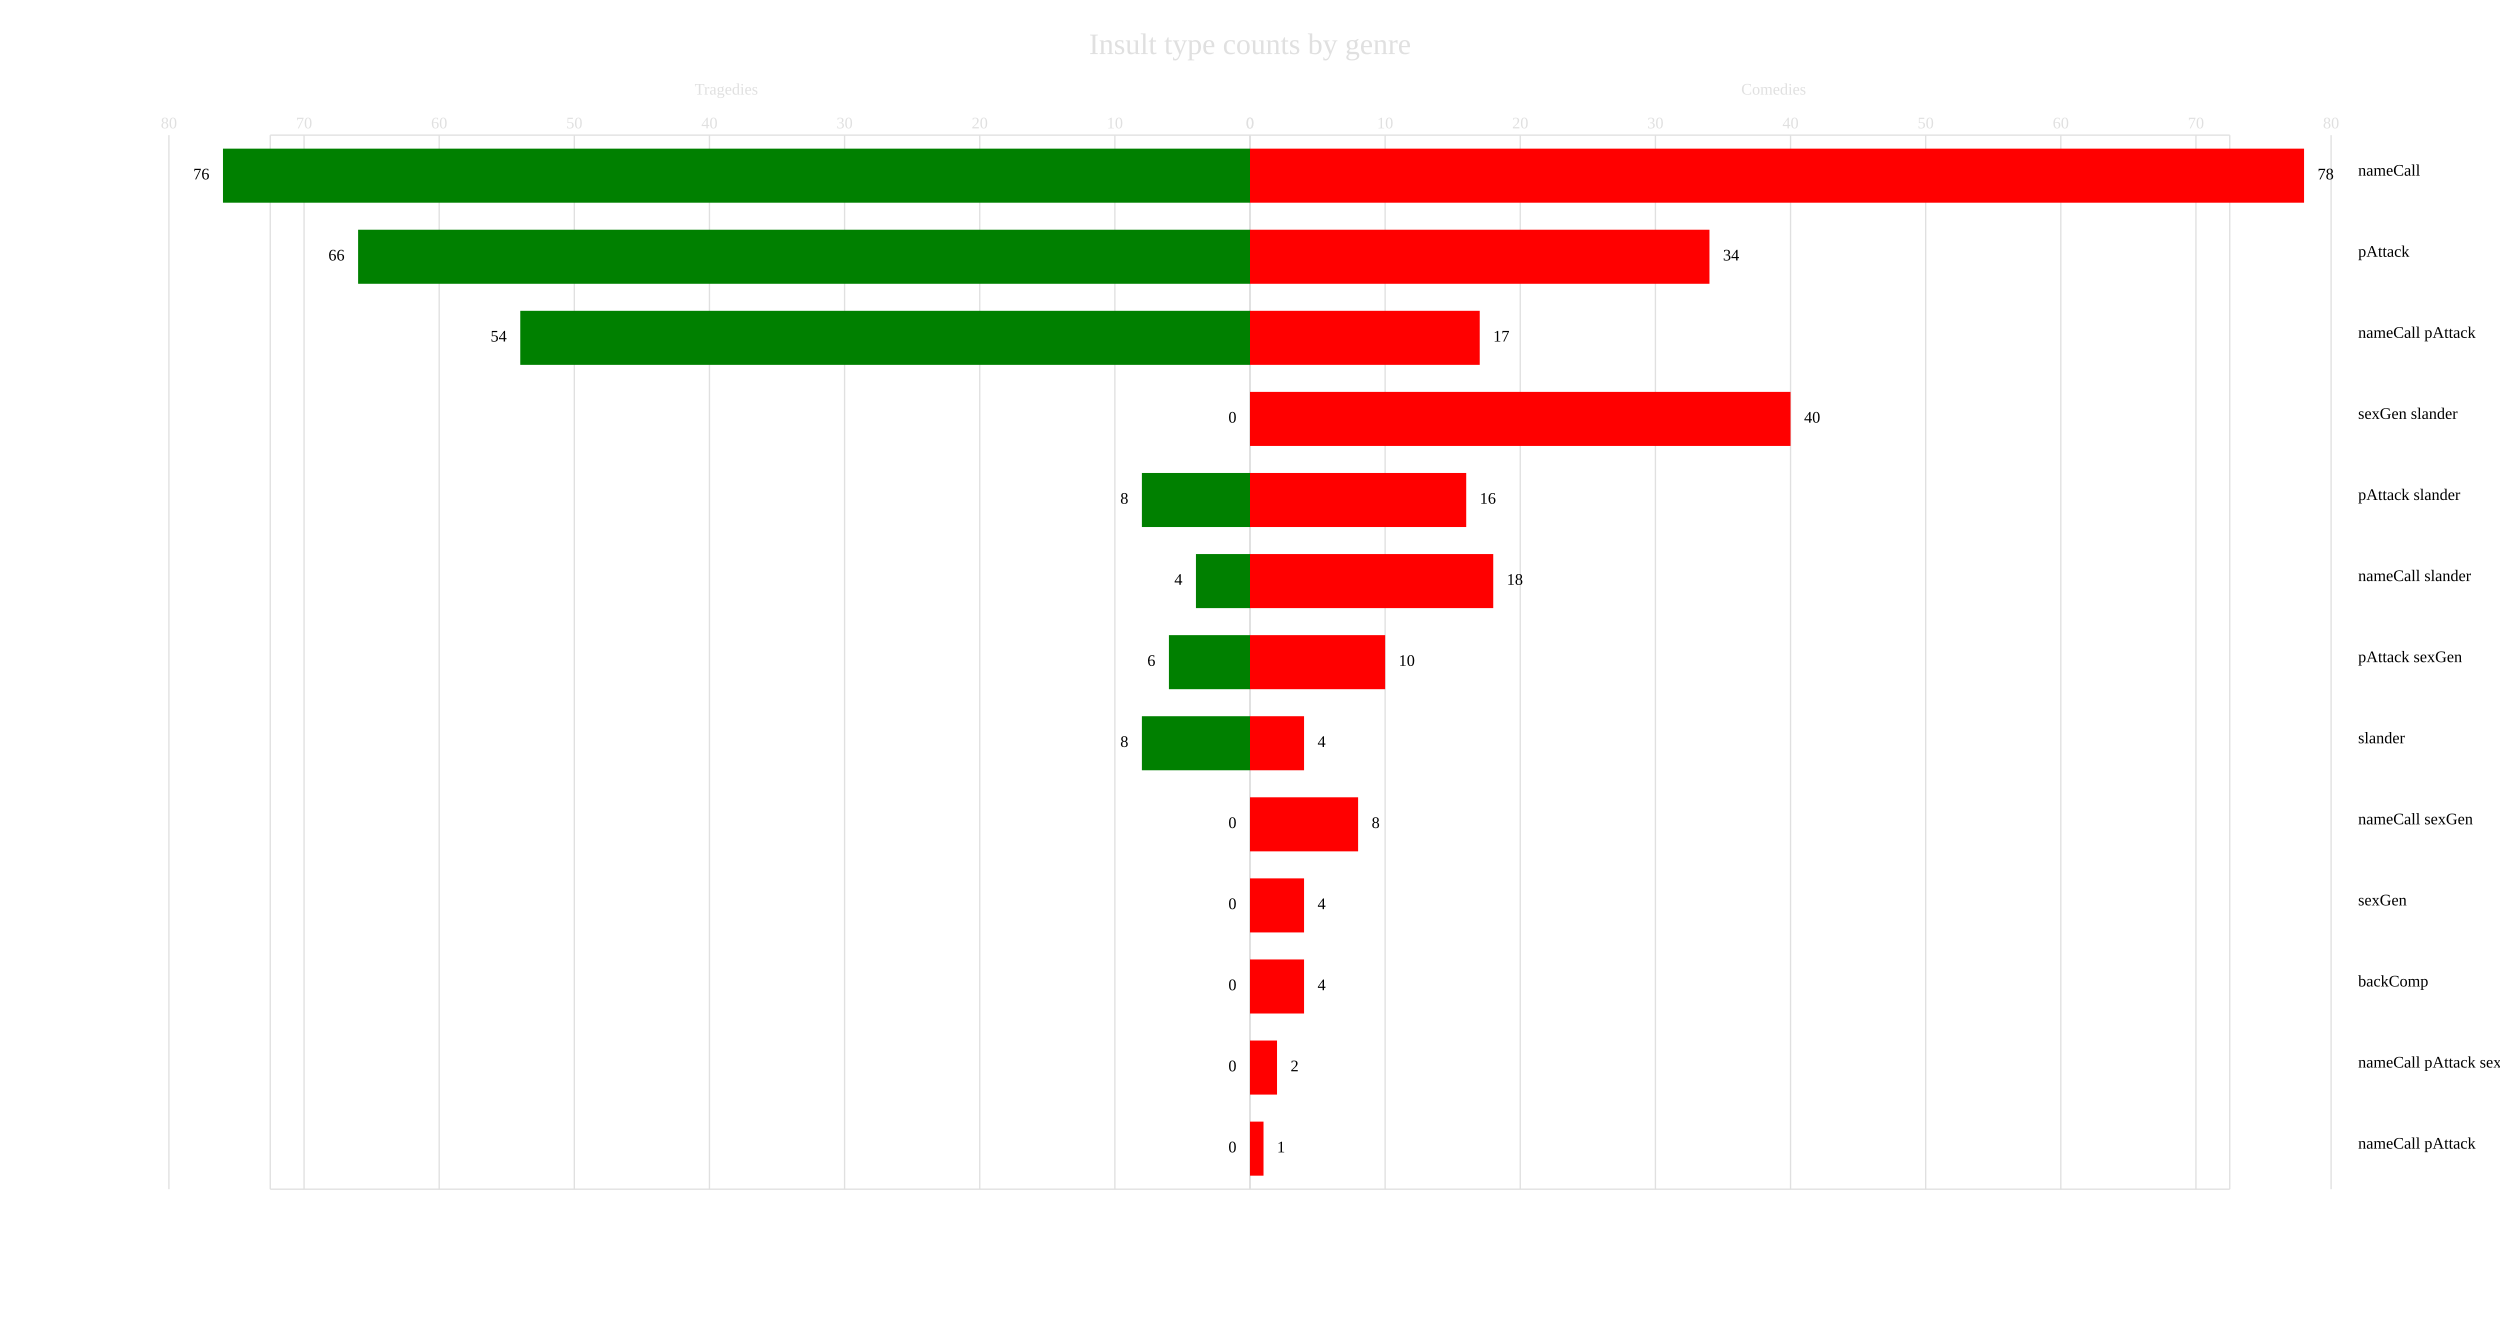
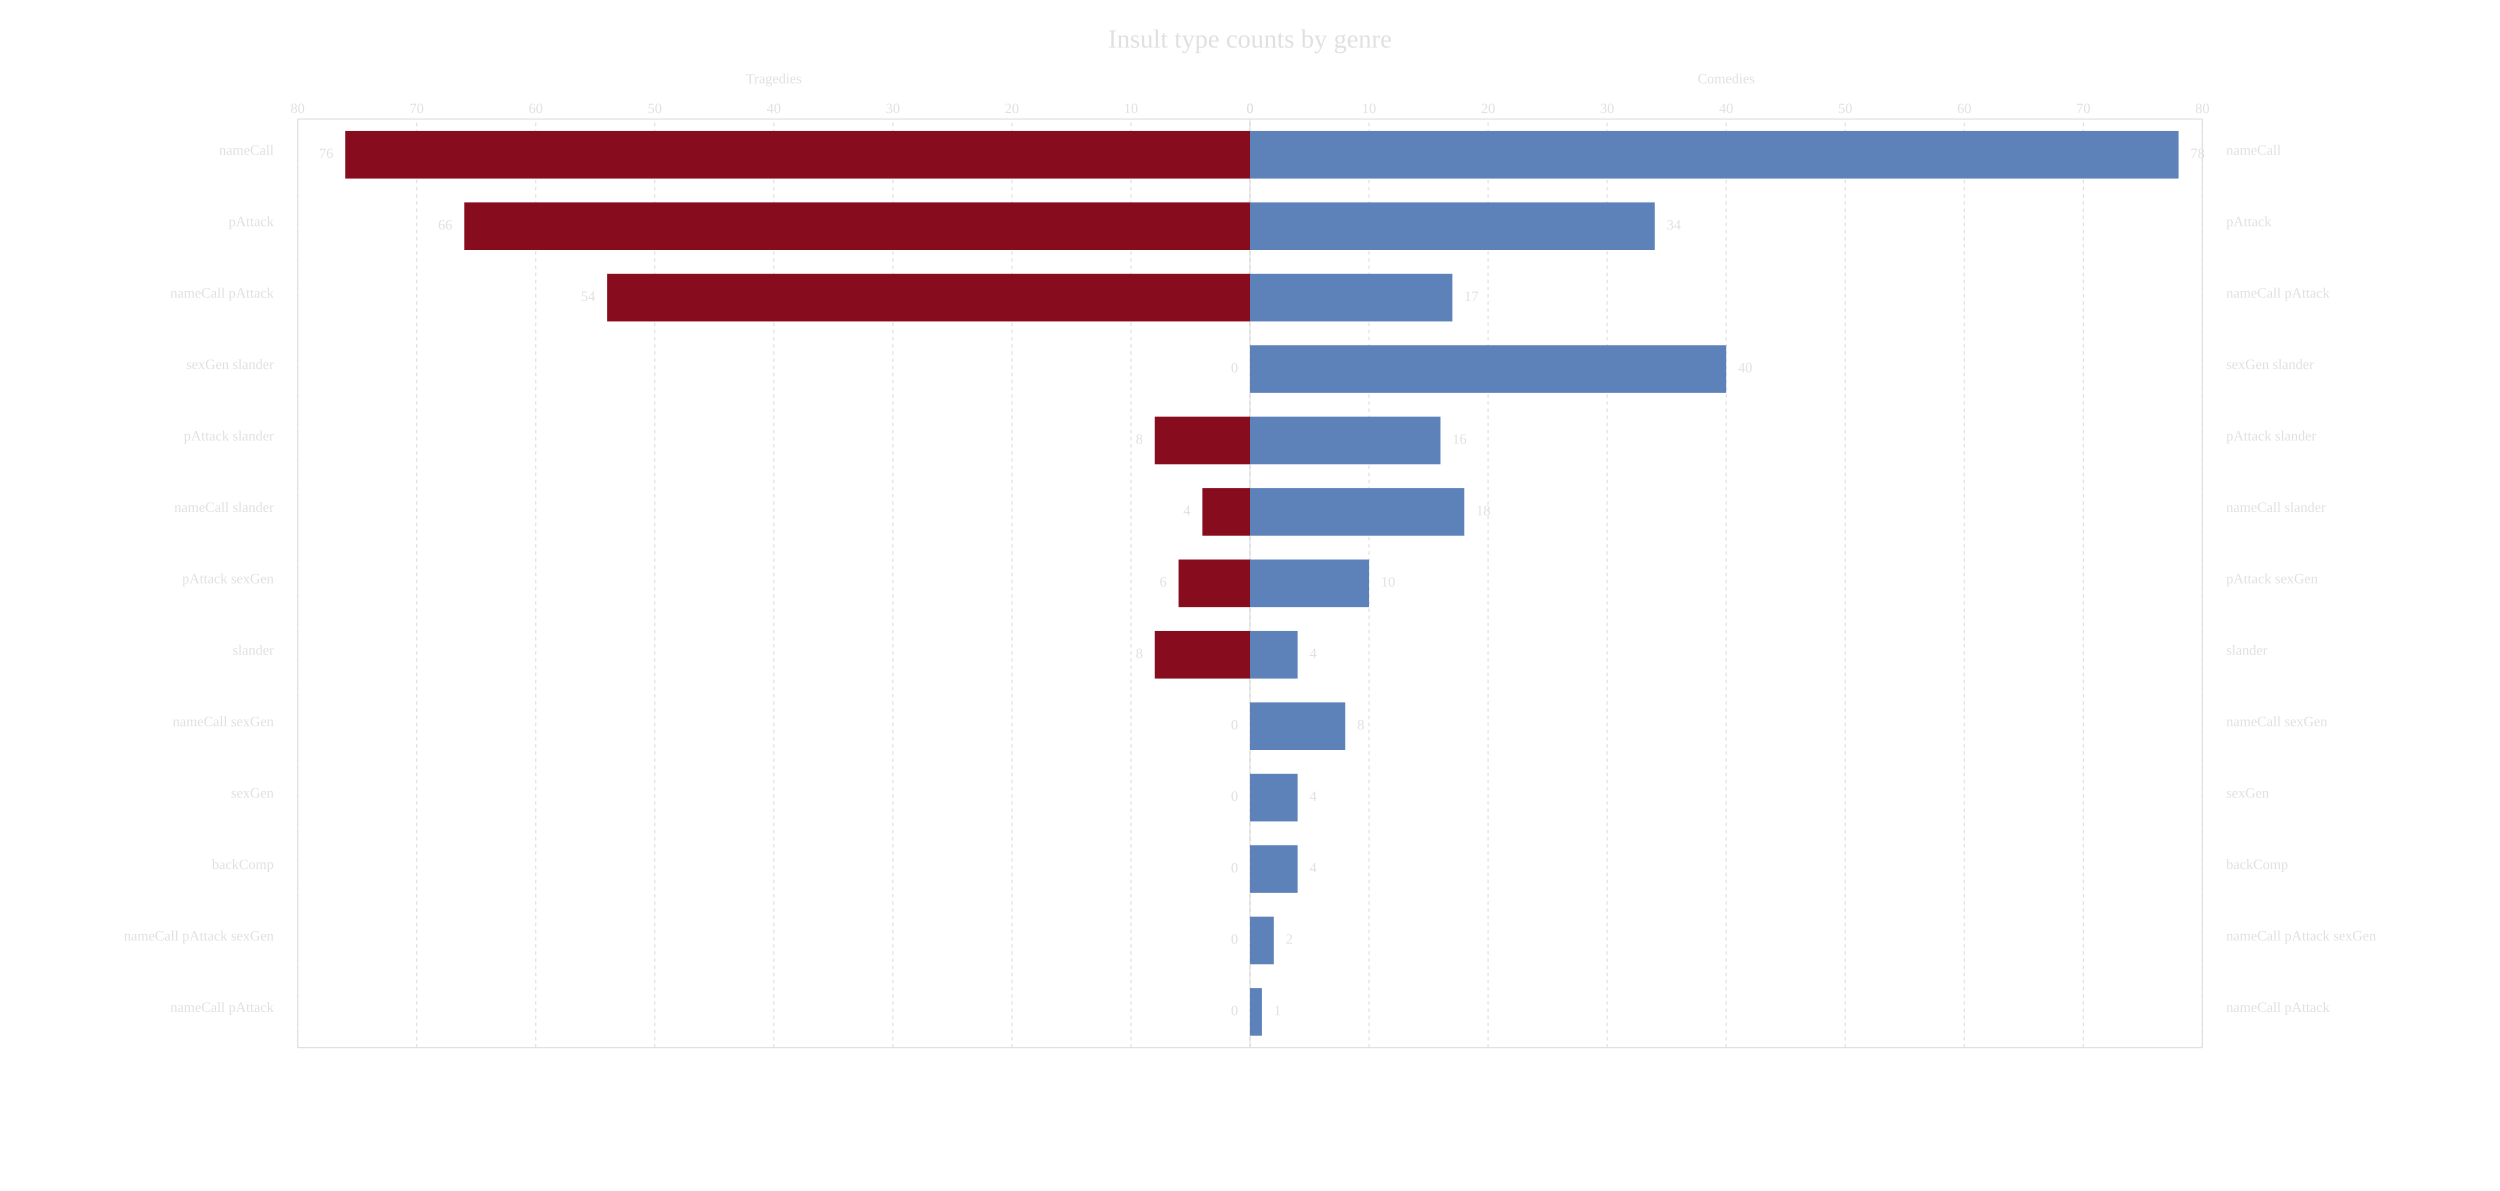
- <svg xmlns="http://www.w3.org/2000/svg" height="980" width="1850">
+ <svg xmlns="http://www.w3.org/2000/svg" viewBox="-100 0 2100 1000" width="100%">
  <g transform="translate(150, 880)">
-     <line x1="50" x2="1500" y1="0" y2="0" stroke="#E0E0E0" />
-     <line x1="50" x2="1500" y1="-780" y2="-780" stroke="#E0E0E0" />
-     <line x1="50" x2="50" y1="0" y2="-780" stroke="#E0E0E0" />
-     <line x1="1500" x2="1500" y1="0" y2="-780" stroke="#E0E0E0" />
-     <line x1="775" x2="775" y1="0" y2="-780" stroke="#E0E0E0" />
-     <text x="775" y="-840" fill="#E0E0E0" font-size="22" text-anchor="middle">Insult type counts by genre</text>
-     <text x="387.5" y="-810" fill="#E0E0E0" text-anchor="middle">Tragedies</text>
-     <text x="1162.5" y="-810" fill="#E0E0E0" text-anchor="middle">Comedies</text>
-     <line x1="775" y1="0" x2="775" y2="-780" stroke="#E0E0E0" />
-     <text x="775" y="-785" fill="#E0E0E0" text-anchor="middle">0</text>
-     <line x1="775" y1="0" x2="775" y2="-780" stroke="#E0E0E0" />
-     <text x="775" y="-785" fill="#E0E0E0" text-anchor="middle">0</text>
-     <line x1="875" y1="0" x2="875" y2="-780" stroke="#E0E0E0" />
-     <text x="875" y="-785" fill="#E0E0E0" text-anchor="middle">10</text>
-     <line x1="675" y1="0" x2="675" y2="-780" stroke="#E0E0E0" />
-     <text x="675" y="-785" fill="#E0E0E0" text-anchor="middle">10</text>
-     <line x1="975" y1="0" x2="975" y2="-780" stroke="#E0E0E0" />
-     <text x="975" y="-785" fill="#E0E0E0" text-anchor="middle">20</text>
-     <line x1="575" y1="0" x2="575" y2="-780" stroke="#E0E0E0" />
-     <text x="575" y="-785" fill="#E0E0E0" text-anchor="middle">20</text>
-     <line x1="1075" y1="0" x2="1075" y2="-780" stroke="#E0E0E0" />
-     <text x="1075" y="-785" fill="#E0E0E0" text-anchor="middle">30</text>
-     <line x1="475" y1="0" x2="475" y2="-780" stroke="#E0E0E0" />
-     <text x="475" y="-785" fill="#E0E0E0" text-anchor="middle">30</text>
-     <line x1="1175" y1="0" x2="1175" y2="-780" stroke="#E0E0E0" />
-     <text x="1175" y="-785" fill="#E0E0E0" text-anchor="middle">40</text>
-     <line x1="375" y1="0" x2="375" y2="-780" stroke="#E0E0E0" />
-     <text x="375" y="-785" fill="#E0E0E0" text-anchor="middle">40</text>
-     <line x1="1275" y1="0" x2="1275" y2="-780" stroke="#E0E0E0" />
-     <text x="1275" y="-785" fill="#E0E0E0" text-anchor="middle">50</text>
-     <line x1="275" y1="0" x2="275" y2="-780" stroke="#E0E0E0" />
-     <text x="275" y="-785" fill="#E0E0E0" text-anchor="middle">50</text>
-     <line x1="1375" y1="0" x2="1375" y2="-780" stroke="#E0E0E0" />
-     <text x="1375" y="-785" fill="#E0E0E0" text-anchor="middle">60</text>
-     <line x1="175" y1="0" x2="175" y2="-780" stroke="#E0E0E0" />
-     <text x="175" y="-785" fill="#E0E0E0" text-anchor="middle">60</text>
-     <line x1="1475" y1="0" x2="1475" y2="-780" stroke="#E0E0E0" />
-     <text x="1475" y="-785" fill="#E0E0E0" text-anchor="middle">70</text>
-     <line x1="75" y1="0" x2="75" y2="-780" stroke="#E0E0E0" />
-     <text x="75" y="-785" fill="#E0E0E0" text-anchor="middle">70</text>
-     <line x1="1575" y1="0" x2="1575" y2="-780" stroke="#E0E0E0" />
-     <text x="1575" y="-785" fill="#E0E0E0" text-anchor="middle">80</text>
-     <line x1="-25" y1="0" x2="-25" y2="-780" stroke="#E0E0E0" />
-     <text x="-25" y="-785" fill="#E0E0E0" text-anchor="middle">80</text>
-     <rect x="775" y="-50" width="10" height="40" fill="red" />
-     <text x="795" y="-30" dominant-baseline="middle" fill="black">1</text>
-     <text x="1595" y="-30" fill="black">nameCall pAttack </text>
-     <rect x="775" y="-50" width="0" height="40" fill="green" />
-     <text x="765" y="-30" dominant-baseline="middle" fill="black" text-anchor="end">0</text>
-     <rect x="775" y="-110" width="20" height="40" fill="red" />
-     <text x="805" y="-90" dominant-baseline="middle" fill="black">2</text>
-     <text x="1595" y="-90" fill="black"> nameCall pAttack sexGen</text>
-     <rect x="775" y="-110" width="0" height="40" fill="green" />
-     <text x="765" y="-90" dominant-baseline="middle" fill="black" text-anchor="end">0</text>
-     <rect x="775" y="-170" width="40" height="40" fill="red" />
-     <text x="825" y="-150" dominant-baseline="middle" fill="black">4</text>
-     <text x="1595" y="-150" fill="black">backComp</text>
-     <rect x="775" y="-170" width="0" height="40" fill="green" />
-     <text x="765" y="-150" dominant-baseline="middle" fill="black" text-anchor="end">0</text>
-     <rect x="775" y="-230" width="40" height="40" fill="red" />
-     <text x="825" y="-210" dominant-baseline="middle" fill="black">4</text>
-     <text x="1595" y="-210" fill="black">sexGen</text>
-     <rect x="775" y="-230" width="0" height="40" fill="green" />
-     <text x="765" y="-210" dominant-baseline="middle" fill="black" text-anchor="end">0</text>
-     <rect x="775" y="-290" width="80" height="40" fill="red" />
-     <text x="865" y="-270" dominant-baseline="middle" fill="black">8</text>
-     <text x="1595" y="-270" fill="black">nameCall sexGen</text>
-     <rect x="775" y="-290" width="0" height="40" fill="green" />
-     <text x="765" y="-270" dominant-baseline="middle" fill="black" text-anchor="end">0</text>
-     <rect x="775" y="-350" width="40" height="40" fill="red" />
-     <text x="825" y="-330" dominant-baseline="middle" fill="black">4</text>
-     <text x="1595" y="-330" fill="black">slander</text>
-     <rect x="695" y="-350" width="80" height="40" fill="green" />
-     <text x="685" y="-330" dominant-baseline="middle" fill="black" text-anchor="end">8</text>
-     <rect x="775" y="-410" width="100" height="40" fill="red" />
-     <text x="885" y="-390" dominant-baseline="middle" fill="black">10</text>
-     <text x="1595" y="-390" fill="black">pAttack sexGen</text>
-     <rect x="715" y="-410" width="60" height="40" fill="green" />
-     <text x="705" y="-390" dominant-baseline="middle" fill="black" text-anchor="end">6</text>
-     <rect x="775" y="-470" width="180" height="40" fill="red" />
-     <text x="965" y="-450" dominant-baseline="middle" fill="black">18</text>
-     <text x="1595" y="-450" fill="black">nameCall slander</text>
-     <rect x="735" y="-470" width="40" height="40" fill="green" />
-     <text x="725" y="-450" dominant-baseline="middle" fill="black" text-anchor="end">4</text>
-     <rect x="775" y="-530" width="160" height="40" fill="red" />
-     <text x="945" y="-510" dominant-baseline="middle" fill="black">16</text>
-     <text x="1595" y="-510" fill="black">pAttack slander</text>
-     <rect x="695" y="-530" width="80" height="40" fill="green" />
-     <text x="685" y="-510" dominant-baseline="middle" fill="black" text-anchor="end">8</text>
-     <rect x="775" y="-590" width="400" height="40" fill="red" />
-     <text x="1185" y="-570" dominant-baseline="middle" fill="black">40</text>
-     <text x="1595" y="-570" fill="black">sexGen slander</text>
-     <rect x="775" y="-590" width="0" height="40" fill="green" />
-     <text x="765" y="-570" dominant-baseline="middle" fill="black" text-anchor="end">0</text>
-     <rect x="775" y="-650" width="170" height="40" fill="red" />
-     <text x="955" y="-630" dominant-baseline="middle" fill="black">17</text>
-     <text x="1595" y="-630" fill="black">nameCall pAttack</text>
-     <rect x="235" y="-650" width="540" height="40" fill="green" />
-     <text x="225" y="-630" dominant-baseline="middle" fill="black" text-anchor="end">54</text>
-     <rect x="775" y="-710" width="340" height="40" fill="red" />
-     <text x="1125" y="-690" dominant-baseline="middle" fill="black">34</text>
-     <text x="1595" y="-690" fill="black">pAttack</text>
-     <rect x="115" y="-710" width="660" height="40" fill="green" />
-     <text x="105" y="-690" dominant-baseline="middle" fill="black" text-anchor="end">66</text>
-     <rect x="775" y="-770" width="780" height="40" fill="red" />
-     <text x="1565" y="-750" dominant-baseline="middle" fill="black">78</text>
-     <text x="1595" y="-750" fill="black">nameCall</text>
-     <rect x="15" y="-770" width="760" height="40" fill="green" />
-     <text x="5" y="-750" dominant-baseline="middle" fill="black" text-anchor="end">76</text>
+     <line x1="0" x2="1600" y1="0" y2="0" stroke="#E0E0E0" />
+     <line x1="0" x2="1600" y1="-780" y2="-780" stroke="#E0E0E0" />
+     <line x1="0" x2="0" y1="0" y2="-780" stroke="#E0E0E0" />
+     <line x1="1600" x2="1600" y1="0" y2="-780" stroke="#E0E0E0" />
+     <line x1="800" x2="800" y1="0" y2="-780" stroke="#E0E0E0" />
+     <text x="800" y="-840" fill="#E0E0E0" font-size="22" text-anchor="middle">Insult type counts by genre</text>
+     <text x="400" y="-810" fill="#E0E0E0" text-anchor="middle">Tragedies</text>
+     <text x="1200" y="-810" fill="#E0E0E0" text-anchor="middle">Comedies</text>
+     <line x1="800" y1="0" x2="800" y2="-780" stroke="#E0E0E0" stroke-dasharray="3" />
+     <text x="800" y="-785" fill="#E0E0E0" text-anchor="middle">0</text>
+     <line x1="800" y1="0" x2="800" y2="-780" stroke="#E0E0E0" stroke-dasharray="3" />
+     <text x="800" y="-785" fill="#E0E0E0" text-anchor="middle">0</text>
+     <line x1="900" y1="0" x2="900" y2="-780" stroke="#E0E0E0" stroke-dasharray="3" />
+     <text x="900" y="-785" fill="#E0E0E0" text-anchor="middle">10</text>
+     <line x1="700" y1="0" x2="700" y2="-780" stroke="#E0E0E0" stroke-dasharray="3" />
+     <text x="700" y="-785" fill="#E0E0E0" text-anchor="middle">10</text>
+     <line x1="1000" y1="0" x2="1000" y2="-780" stroke="#E0E0E0" stroke-dasharray="3" />
+     <text x="1000" y="-785" fill="#E0E0E0" text-anchor="middle">20</text>
+     <line x1="600" y1="0" x2="600" y2="-780" stroke="#E0E0E0" stroke-dasharray="3" />
+     <text x="600" y="-785" fill="#E0E0E0" text-anchor="middle">20</text>
+     <line x1="1100" y1="0" x2="1100" y2="-780" stroke="#E0E0E0" stroke-dasharray="3" />
+     <text x="1100" y="-785" fill="#E0E0E0" text-anchor="middle">30</text>
+     <line x1="500" y1="0" x2="500" y2="-780" stroke="#E0E0E0" stroke-dasharray="3" />
+     <text x="500" y="-785" fill="#E0E0E0" text-anchor="middle">30</text>
+     <line x1="1200" y1="0" x2="1200" y2="-780" stroke="#E0E0E0" stroke-dasharray="3" />
+     <text x="1200" y="-785" fill="#E0E0E0" text-anchor="middle">40</text>
+     <line x1="400" y1="0" x2="400" y2="-780" stroke="#E0E0E0" stroke-dasharray="3" />
+     <text x="400" y="-785" fill="#E0E0E0" text-anchor="middle">40</text>
+     <line x1="1300" y1="0" x2="1300" y2="-780" stroke="#E0E0E0" stroke-dasharray="3" />
+     <text x="1300" y="-785" fill="#E0E0E0" text-anchor="middle">50</text>
+     <line x1="300" y1="0" x2="300" y2="-780" stroke="#E0E0E0" stroke-dasharray="3" />
+     <text x="300" y="-785" fill="#E0E0E0" text-anchor="middle">50</text>
+     <line x1="1400" y1="0" x2="1400" y2="-780" stroke="#E0E0E0" stroke-dasharray="3" />
+     <text x="1400" y="-785" fill="#E0E0E0" text-anchor="middle">60</text>
+     <line x1="200" y1="0" x2="200" y2="-780" stroke="#E0E0E0" stroke-dasharray="3" />
+     <text x="200" y="-785" fill="#E0E0E0" text-anchor="middle">60</text>
+     <line x1="1500" y1="0" x2="1500" y2="-780" stroke="#E0E0E0" stroke-dasharray="3" />
+     <text x="1500" y="-785" fill="#E0E0E0" text-anchor="middle">70</text>
+     <line x1="100" y1="0" x2="100" y2="-780" stroke="#E0E0E0" stroke-dasharray="3" />
+     <text x="100" y="-785" fill="#E0E0E0" text-anchor="middle">70</text>
+     <line x1="1600" y1="0" x2="1600" y2="-780" stroke="#E0E0E0" stroke-dasharray="3" />
+     <text x="1600" y="-785" fill="#E0E0E0" text-anchor="middle">80</text>
+     <line x1="0" y1="0" x2="0" y2="-780" stroke="#E0E0E0" stroke-dasharray="3" />
+     <text x="0" y="-785" fill="#E0E0E0" text-anchor="middle">80</text>
+     <rect x="800" y="-50" width="10" height="40" fill="#5D81B9" />
+     <text x="820" y="-30" dominant-baseline="middle" fill="#E0E0E0">1</text>
+     <text x="1620" y="-30" fill="#E0E0E0">nameCall pAttack </text>
+     <rect x="800" y="-50" width="0" height="40" fill="#870C1D" />
+     <text x="790" y="-30" dominant-baseline="middle" fill="#E0E0E0" text-anchor="end">0</text>
+     <text x="-20" y="-30" fill="#E0E0E0" text-anchor="end">nameCall pAttack </text>
+     <rect x="800" y="-110" width="20" height="40" fill="#5D81B9" />
+     <text x="830" y="-90" dominant-baseline="middle" fill="#E0E0E0">2</text>
+     <text x="1620" y="-90" fill="#E0E0E0"> nameCall pAttack sexGen</text>
+     <rect x="800" y="-110" width="0" height="40" fill="#870C1D" />
+     <text x="790" y="-90" dominant-baseline="middle" fill="#E0E0E0" text-anchor="end">0</text>
+     <text x="-20" y="-90" fill="#E0E0E0" text-anchor="end"> nameCall pAttack sexGen</text>
+     <rect x="800" y="-170" width="40" height="40" fill="#5D81B9" />
+     <text x="850" y="-150" dominant-baseline="middle" fill="#E0E0E0">4</text>
+     <text x="1620" y="-150" fill="#E0E0E0">backComp</text>
+     <rect x="800" y="-170" width="0" height="40" fill="#870C1D" />
+     <text x="790" y="-150" dominant-baseline="middle" fill="#E0E0E0" text-anchor="end">0</text>
+     <text x="-20" y="-150" fill="#E0E0E0" text-anchor="end">backComp</text>
+     <rect x="800" y="-230" width="40" height="40" fill="#5D81B9" />
+     <text x="850" y="-210" dominant-baseline="middle" fill="#E0E0E0">4</text>
+     <text x="1620" y="-210" fill="#E0E0E0">sexGen</text>
+     <rect x="800" y="-230" width="0" height="40" fill="#870C1D" />
+     <text x="790" y="-210" dominant-baseline="middle" fill="#E0E0E0" text-anchor="end">0</text>
+     <text x="-20" y="-210" fill="#E0E0E0" text-anchor="end">sexGen</text>
+     <rect x="800" y="-290" width="80" height="40" fill="#5D81B9" />
+     <text x="890" y="-270" dominant-baseline="middle" fill="#E0E0E0">8</text>
+     <text x="1620" y="-270" fill="#E0E0E0">nameCall sexGen</text>
+     <rect x="800" y="-290" width="0" height="40" fill="#870C1D" />
+     <text x="790" y="-270" dominant-baseline="middle" fill="#E0E0E0" text-anchor="end">0</text>
+     <text x="-20" y="-270" fill="#E0E0E0" text-anchor="end">nameCall sexGen</text>
+     <rect x="800" y="-350" width="40" height="40" fill="#5D81B9" />
+     <text x="850" y="-330" dominant-baseline="middle" fill="#E0E0E0">4</text>
+     <text x="1620" y="-330" fill="#E0E0E0">slander</text>
+     <rect x="720" y="-350" width="80" height="40" fill="#870C1D" />
+     <text x="710" y="-330" dominant-baseline="middle" fill="#E0E0E0" text-anchor="end">8</text>
+     <text x="-20" y="-330" fill="#E0E0E0" text-anchor="end">slander</text>
+     <rect x="800" y="-410" width="100" height="40" fill="#5D81B9" />
+     <text x="910" y="-390" dominant-baseline="middle" fill="#E0E0E0">10</text>
+     <text x="1620" y="-390" fill="#E0E0E0">pAttack sexGen</text>
+     <rect x="740" y="-410" width="60" height="40" fill="#870C1D" />
+     <text x="730" y="-390" dominant-baseline="middle" fill="#E0E0E0" text-anchor="end">6</text>
+     <text x="-20" y="-390" fill="#E0E0E0" text-anchor="end">pAttack sexGen</text>
+     <rect x="800" y="-470" width="180" height="40" fill="#5D81B9" />
+     <text x="990" y="-450" dominant-baseline="middle" fill="#E0E0E0">18</text>
+     <text x="1620" y="-450" fill="#E0E0E0">nameCall slander</text>
+     <rect x="760" y="-470" width="40" height="40" fill="#870C1D" />
+     <text x="750" y="-450" dominant-baseline="middle" fill="#E0E0E0" text-anchor="end">4</text>
+     <text x="-20" y="-450" fill="#E0E0E0" text-anchor="end">nameCall slander</text>
+     <rect x="800" y="-530" width="160" height="40" fill="#5D81B9" />
+     <text x="970" y="-510" dominant-baseline="middle" fill="#E0E0E0">16</text>
+     <text x="1620" y="-510" fill="#E0E0E0">pAttack slander</text>
+     <rect x="720" y="-530" width="80" height="40" fill="#870C1D" />
+     <text x="710" y="-510" dominant-baseline="middle" fill="#E0E0E0" text-anchor="end">8</text>
+     <text x="-20" y="-510" fill="#E0E0E0" text-anchor="end">pAttack slander</text>
+     <rect x="800" y="-590" width="400" height="40" fill="#5D81B9" />
+     <text x="1210" y="-570" dominant-baseline="middle" fill="#E0E0E0">40</text>
+     <text x="1620" y="-570" fill="#E0E0E0">sexGen slander</text>
+     <rect x="800" y="-590" width="0" height="40" fill="#870C1D" />
+     <text x="790" y="-570" dominant-baseline="middle" fill="#E0E0E0" text-anchor="end">0</text>
+     <text x="-20" y="-570" fill="#E0E0E0" text-anchor="end">sexGen slander</text>
+     <rect x="800" y="-650" width="170" height="40" fill="#5D81B9" />
+     <text x="980" y="-630" dominant-baseline="middle" fill="#E0E0E0">17</text>
+     <text x="1620" y="-630" fill="#E0E0E0">nameCall pAttack</text>
+     <rect x="260" y="-650" width="540" height="40" fill="#870C1D" />
+     <text x="250" y="-630" dominant-baseline="middle" fill="#E0E0E0" text-anchor="end">54</text>
+     <text x="-20" y="-630" fill="#E0E0E0" text-anchor="end">nameCall pAttack</text>
+     <rect x="800" y="-710" width="340" height="40" fill="#5D81B9" />
+     <text x="1150" y="-690" dominant-baseline="middle" fill="#E0E0E0">34</text>
+     <text x="1620" y="-690" fill="#E0E0E0">pAttack</text>
+     <rect x="140" y="-710" width="660" height="40" fill="#870C1D" />
+     <text x="130" y="-690" dominant-baseline="middle" fill="#E0E0E0" text-anchor="end">66</text>
+     <text x="-20" y="-690" fill="#E0E0E0" text-anchor="end">pAttack</text>
+     <rect x="800" y="-770" width="780" height="40" fill="#5D81B9" />
+     <text x="1590" y="-750" dominant-baseline="middle" fill="#E0E0E0">78</text>
+     <text x="1620" y="-750" fill="#E0E0E0">nameCall</text>
+     <rect x="40" y="-770" width="760" height="40" fill="#870C1D" />
+     <text x="30" y="-750" dominant-baseline="middle" fill="#E0E0E0" text-anchor="end">76</text>
+     <text x="-20" y="-750" fill="#E0E0E0" text-anchor="end">nameCall</text>
  </g>
</svg>
